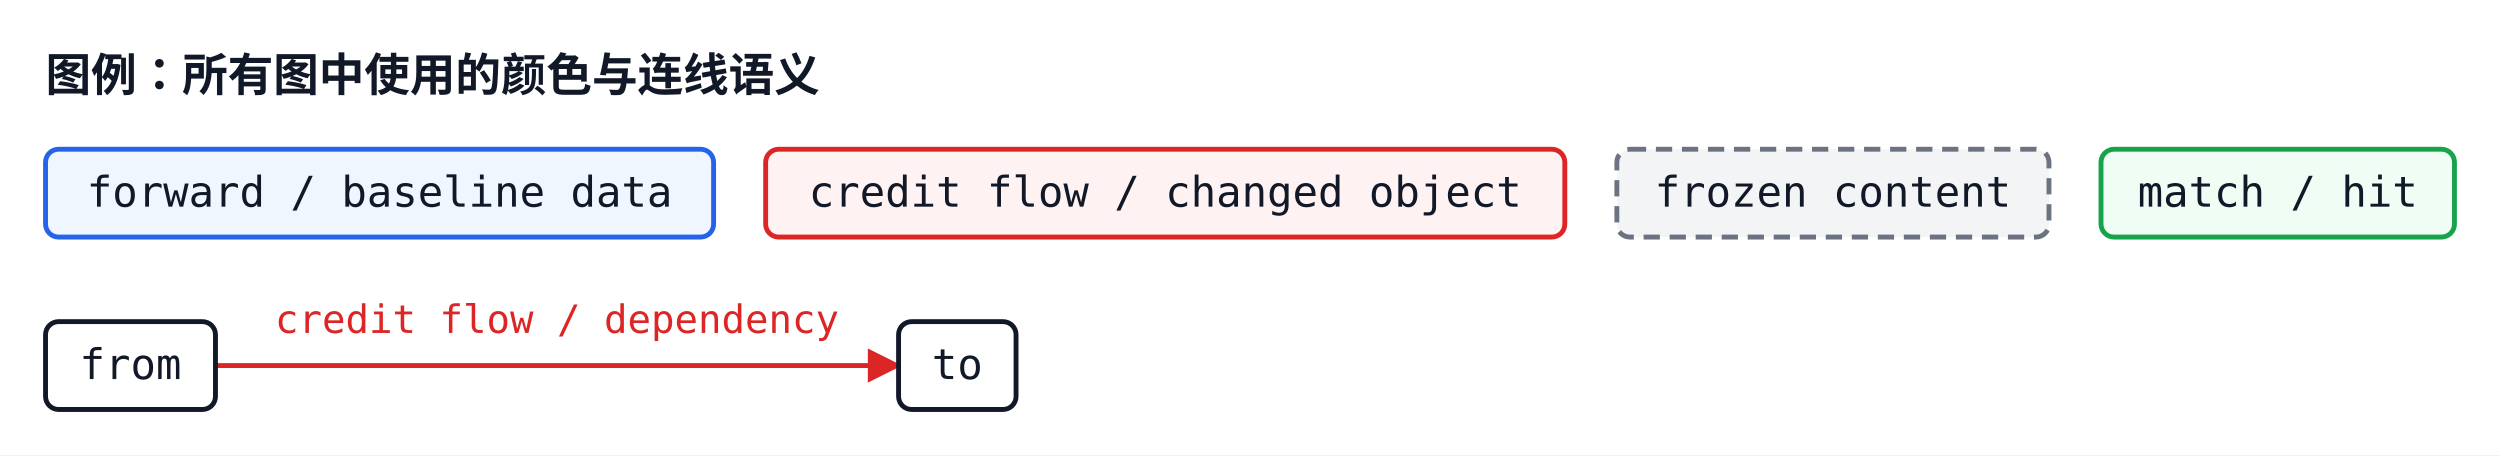
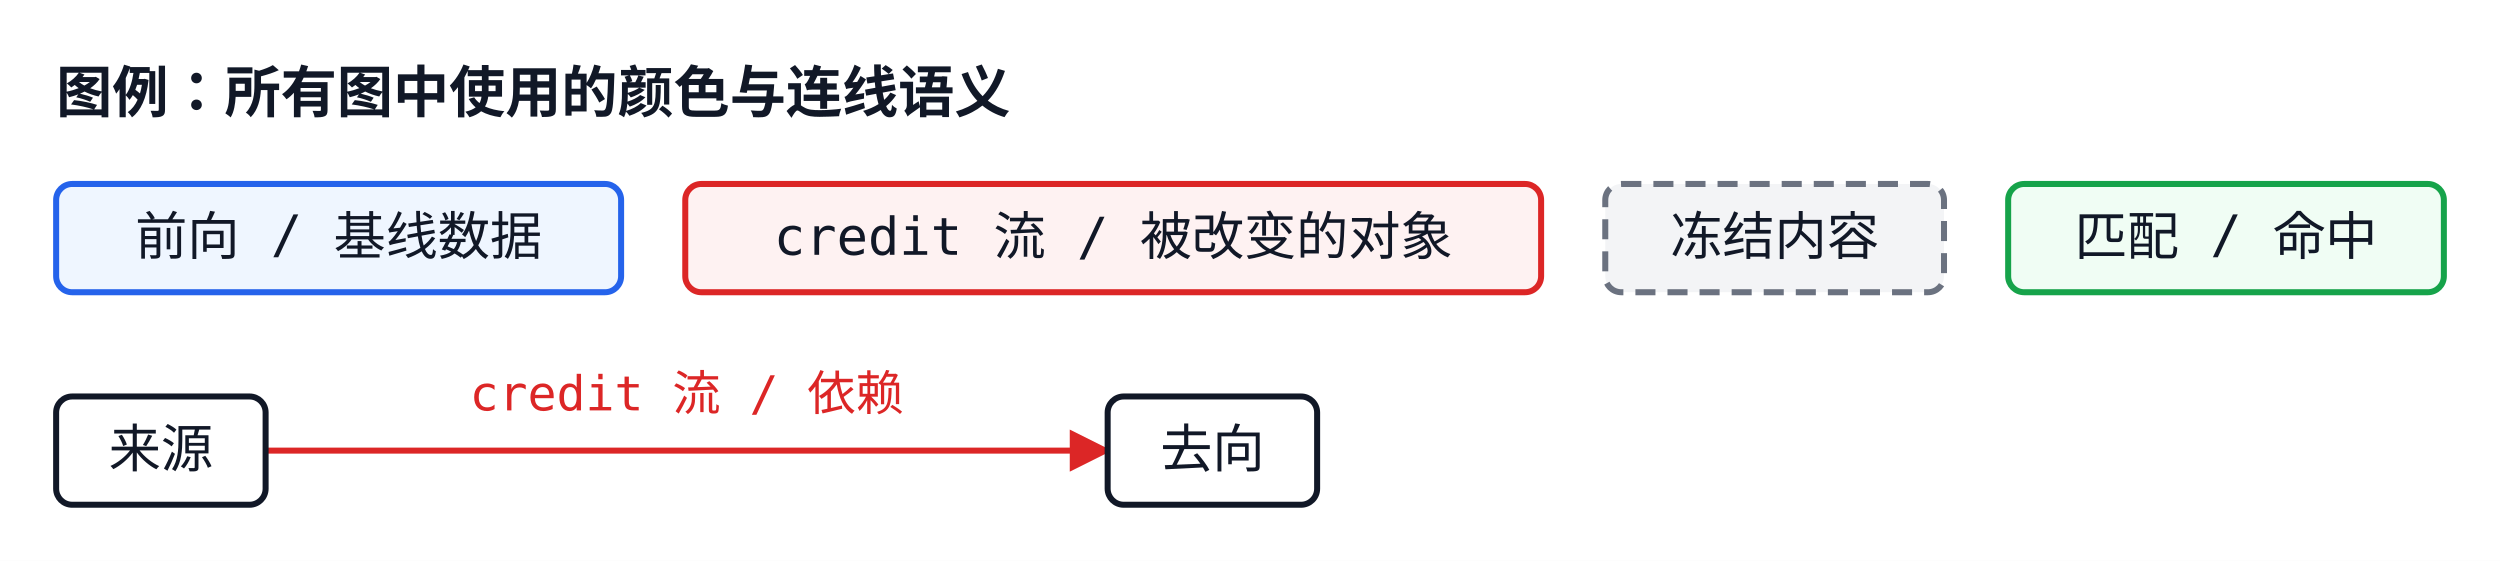
- <svg xmlns="http://www.w3.org/2000/svg" width="768.56" height="139.88" viewBox="0 0 768.56 139.88" role="img" aria-label="图例：所有图中使用的颜色与连线语义">
+ <svg xmlns="http://www.w3.org/2000/svg" xml:space="preserve" width="623.48" height="139.88" viewBox="0 0 623.48 139.88" role="img" aria-label="图例：所有图中使用的颜色与连线语义">
  <defs>
    <marker id="arr-dc2626" viewBox="0 0 10 10" refX="9" refY="5" markerWidth="7" markerHeight="7" orient="auto-start-reverse">
      <path d="M 0 0 L 10 5 L 0 10 z" fill="#dc2626" />
    </marker>
    <marker id="arr-374151" viewBox="0 0 10 10" refX="9" refY="5" markerWidth="7" markerHeight="7" orient="auto-start-reverse">
      <path d="M 0 0 L 10 5 L 0 10 z" fill="#374151" />
    </marker>
  </defs>
-   <rect x="0" y="0" width="768.56" height="139.88" fill="#ffffff" />
+   <rect x="0" y="0" width="623.48" height="139.88" fill="#ffffff" />
  <path d="M 66.24 112.38 L 276.24 112.38" fill="none" stroke="#dc2626" stroke-width="1.5" marker-end="url(#arr-dc2626)" />
-   <rect x="14" y="45.88" width="205.38" height="27" rx="4" fill="#eff6ff" stroke="#2563eb" stroke-width="1.5" />
-   <text x="116.69" y="63.54" font-family="Consolas,Menlo,monospace" font-size="13" fill="#111827" text-anchor="middle">forward / baseline data</text>
-   <rect x="235.38" y="45.88" width="245.68" height="27" rx="4" fill="#fef2f2" stroke="#dc2626" stroke-width="1.5" />
-   <text x="358.22" y="63.54" font-family="Consolas,Menlo,monospace" font-size="13" fill="#111827" text-anchor="middle">credit flow / changed object</text>
-   <rect x="497.06" y="45.88" width="132.84" height="27" rx="4" fill="#f3f4f6" stroke="#6b7280" stroke-width="1.5" stroke-dasharray="5,3" />
-   <text x="563.48" y="63.54" font-family="Consolas,Menlo,monospace" font-size="13" fill="#111827" text-anchor="middle">frozen content</text>
-   <rect x="645.9" y="45.88" width="108.66" height="27" rx="4" fill="#f0fdf4" stroke="#16a34a" stroke-width="1.5" />
-   <text x="700.23" y="63.54" font-family="Consolas,Menlo,monospace" font-size="13" fill="#111827" text-anchor="middle">match / hit</text>
+   <rect x="14" y="45.88" width="140.9" height="27" rx="4" fill="#eff6ff" stroke="#2563eb" stroke-width="1.5" />
+   <text x="84.45" y="63.54" font-family="Consolas,Menlo,monospace" font-size="13" fill="#111827" text-anchor="middle">前向 / 基线数据</text>
+   <rect x="170.9" y="45.88" width="213.44" height="27" rx="4" fill="#fef2f2" stroke="#dc2626" stroke-width="1.5" />
+   <text x="277.62" y="63.54" font-family="Consolas,Menlo,monospace" font-size="13" fill="#111827" text-anchor="middle">credit 流 / 被改变的对象</text>
+   <rect x="400.34" y="45.88" width="84.48" height="27" rx="4" fill="#f3f4f6" stroke="#6b7280" stroke-width="1.5" stroke-dasharray="5,3" />
+   <text x="442.58" y="63.54" font-family="Consolas,Menlo,monospace" font-size="13" fill="#111827" text-anchor="middle">冻结内容</text>
+   <rect x="500.82" y="45.88" width="108.66" height="27" rx="4" fill="#f0fdf4" stroke="#16a34a" stroke-width="1.5" />
+   <text x="555.15" y="63.54" font-family="Consolas,Menlo,monospace" font-size="13" fill="#111827" text-anchor="middle">匹配 / 命中</text>
  <rect x="14" y="98.88" width="52.24" height="27" rx="4" fill="#ffffff" stroke="#111827" stroke-width="1.5" />
-   <text x="40.12" y="116.54" font-family="Consolas,Menlo,monospace" font-size="13" fill="#111827" text-anchor="middle">from</text>
-   <rect x="276.24" y="98.88" width="36.12" height="27" rx="4" fill="#ffffff" stroke="#111827" stroke-width="1.5" />
-   <text x="294.3" y="116.54" font-family="Consolas,Menlo,monospace" font-size="13" fill="#111827" text-anchor="middle">to</text>
+   <text x="40.12" y="116.54" font-family="Consolas,Menlo,monospace" font-size="13" fill="#111827" text-anchor="middle">来源</text>
+   <rect x="276.24" y="98.88" width="52.24" height="27" rx="4" fill="#ffffff" stroke="#111827" stroke-width="1.5" />
+   <text x="302.36" y="116.54" font-family="Consolas,Menlo,monospace" font-size="13" fill="#111827" text-anchor="middle">去向</text>
  <text x="14" y="28" font-family="Consolas,Menlo,monospace" font-size="14" fill="#111827" text-anchor="start" font-weight="bold">图例：所有图中使用的颜色与连线语义</text>
-   <text x="171.24" y="102.34" font-family="Consolas,Menlo,monospace" font-size="12" fill="#dc2626" text-anchor="middle">credit flow / dependency</text>
+   <text x="171.24" y="102.34" font-family="Consolas,Menlo,monospace" font-size="12" fill="#dc2626" text-anchor="middle">credit 流 / 依赖</text>
</svg>
